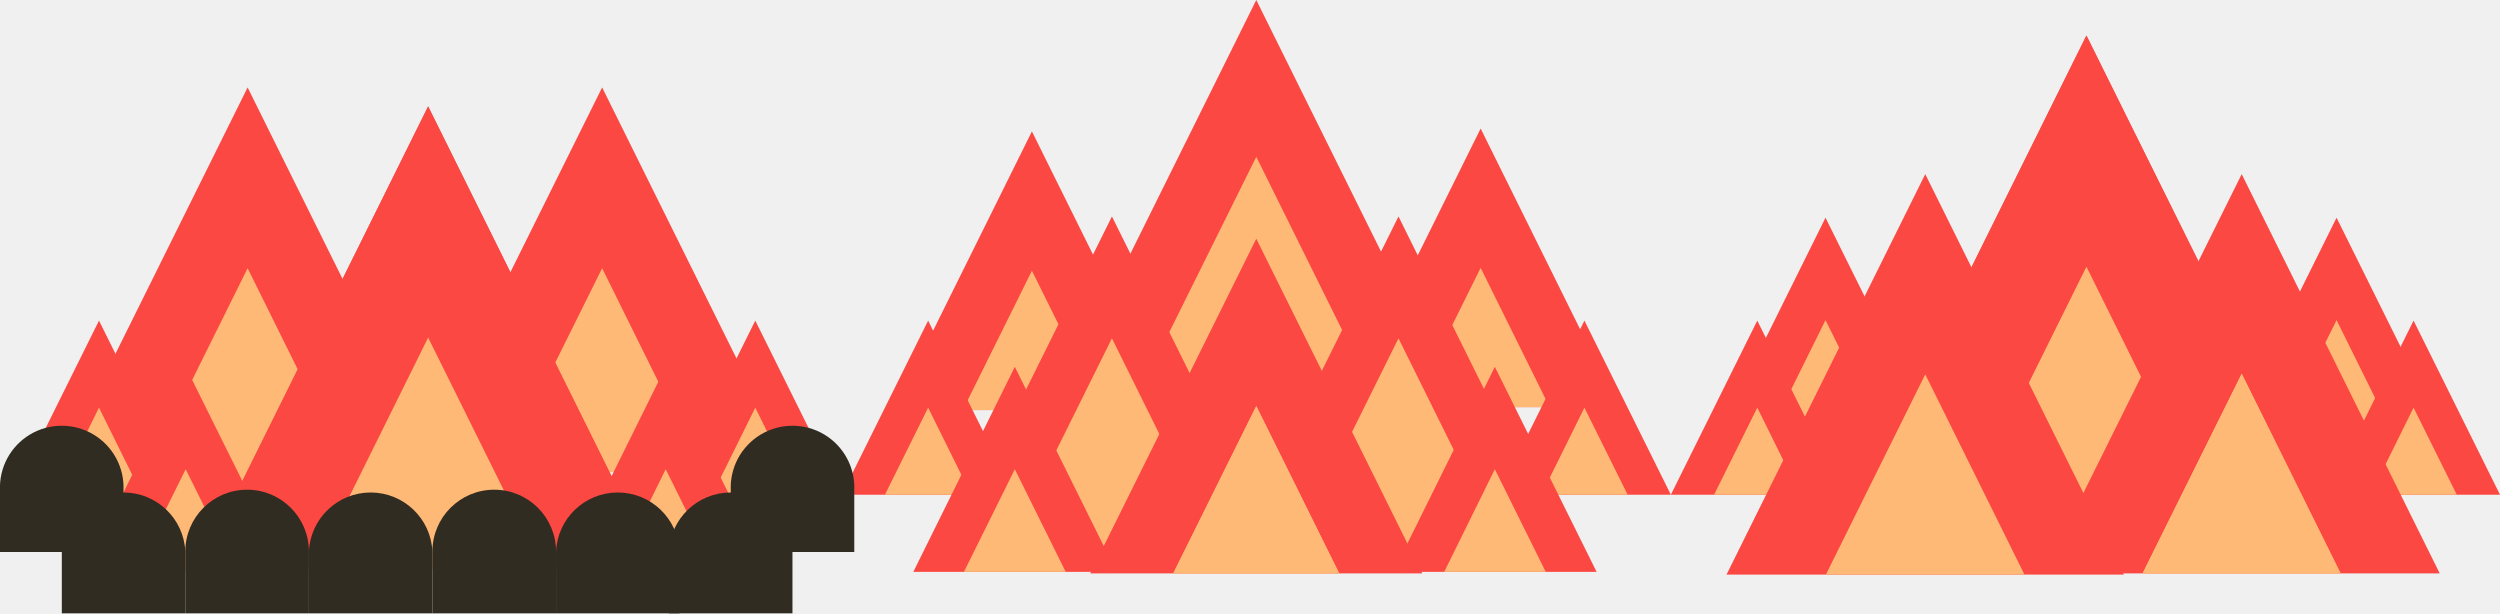
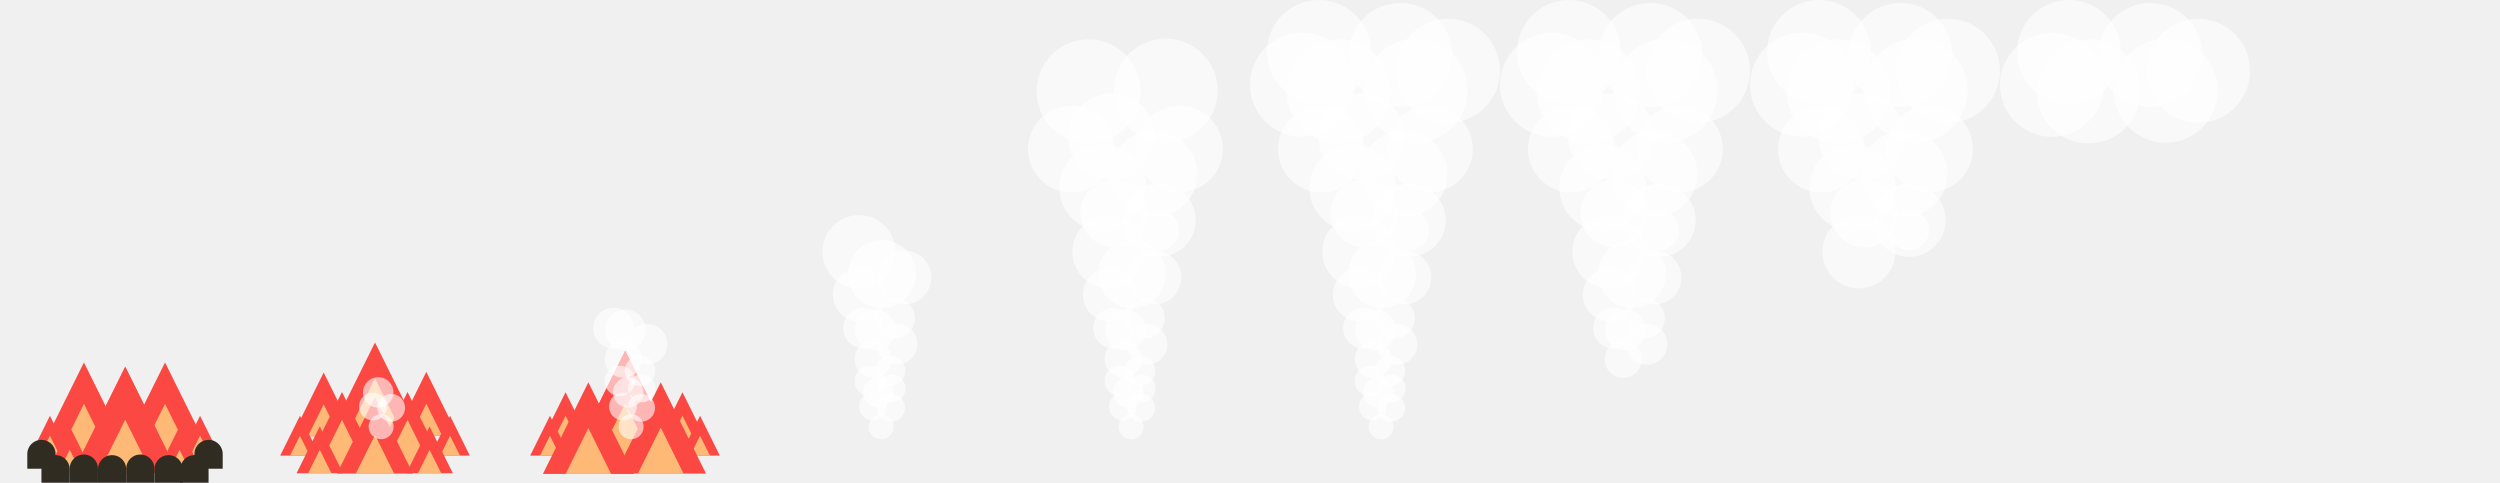
- <svg xmlns="http://www.w3.org/2000/svg" id="animation-fire" width="199" height="48.82" viewBox="0 0 199 48.82">
+ <svg xmlns="http://www.w3.org/2000/svg" id="animation-fire" width="870" height="168" viewBox="0 0 870 168">
  <defs>
-     <style>.fire-red{fill:#fb4842;}.fire-inside{fill:#ffb976;}.fire-rocks{fill:#312c22;}</style>
+     <style>.fire-red{fill:#fb4842;}.fire-inside{fill:#ffb976;}.cls-1{fill:none;}.smoke{fill:#fff;opacity:0.6;}.fire-rocks{fill:#312c22;}</style>
  </defs>
  <g id="fire-group">
    <g id="fire-03">
-       <polygon class="fire-red" points="86.78 26.64 113.21 26.64 100 0 86.78 26.64" />
-       <polygon class="fire-inside" points="91.23 30.16 94.19 30.16 108.76 30.16 100 12.48 91.23 30.16" />
-       <polygon class="fire-red" points="106.86 32.41 128.85 32.41 117.86 10.23 106.86 32.41" />
-       <polygon class="fire-inside" points="112.36 32.41 123.35 32.41 117.86 21.32 112.36 32.41" />
-       <polygon class="fire-red" points="71.14 32.64 93.14 32.64 82.14 10.46 71.14 32.64" />
-       <polygon class="fire-inside" points="76.64 32.64 87.64 32.64 82.14 21.55 76.64 32.64" />
-       <polygon class="fire-red" points="101.68 36.64 120.94 36.64 111.32 17.23 101.68 36.64" />
-       <polygon class="fire-inside" points="116.13 36.64 111.32 26.93 106.5 36.64 116.13 36.64" />
-       <polygon class="fire-red" points="78.88 36.64 98.14 36.64 88.51 17.23 78.88 36.64" />
-       <polygon class="fire-inside" points="93.32 36.64 88.51 26.93 83.69 36.64 93.32 36.64" />
-       <polygon class="fire-inside" points="93.32 35.91 88.51 45.63 83.69 35.91 93.32 35.91" />
-       <polygon class="fire-inside" points="116.48 35.91 111.67 45.63 106.86 35.91 116.48 35.91" />
-       <polygon class="fire-red" points="67 39.38 80.76 39.38 73.88 25.52 67 39.38" />
-       <polygon class="fire-inside" points="70.44 39.38 77.31 39.38 73.88 32.45 70.44 39.38" />
-       <polygon class="fire-red" points="119.24 39.38 133 39.38 126.12 25.52 119.24 39.38" />
-       <polygon class="fire-inside" points="122.69 39.38 129.56 39.38 126.12 32.45 122.69 39.38" />
-       <polygon class="fire-red" points="86.78 45.64 113.21 45.64 100 19 86.78 45.64" />
-       <polygon class="fire-inside" points="93.39 45.64 106.6 45.64 100 32.32 93.39 45.64" />
-       <polygon class="fire-inside" points="93.39 45.64 106.6 45.64 100 32.32 93.39 45.64" />
-       <polygon class="fire-red" points="72.7 45.52 88.88 45.52 80.78 29.2 72.7 45.52" />
-       <polygon class="fire-inside" points="76.73 45.52 84.83 45.52 80.78 37.35 76.73 45.52" />
-       <polygon class="fire-red" points="110.91 45.52 127.09 45.52 118.99 29.2 110.91 45.52" />
-       <polygon class="fire-inside" points="114.96 45.52 123.04 45.52 118.99 37.35 114.96 45.52" />
+       <polygon class="fire-red" points="117.28 145.82 143.71 145.82 130.5 119.18 117.28 145.82" />
+       <polygon class="fire-inside" points="121.73 149.33 124.69 149.33 139.26 149.33 130.5 131.65 121.73 149.33" />
+       <polygon class="fire-red" points="137.36 151.59 159.35 151.59 148.35 129.41 137.36 151.59" />
+       <polygon class="fire-inside" points="142.86 151.59 153.85 151.59 148.35 140.49 142.86 151.59" />
+       <polygon class="fire-red" points="101.64 151.82 123.64 151.82 112.64 129.64 101.64 151.82" />
+       <polygon class="fire-inside" points="107.14 151.82 118.14 151.82 112.64 140.73 107.14 151.82" />
+       <polygon class="fire-red" points="132.18 155.82 151.44 155.82 141.82 136.4 132.18 155.82" />
+       <polygon class="fire-inside" points="146.63 155.82 141.82 146.11 137 155.82 146.63 155.82" />
+       <polygon class="fire-red" points="109.38 155.82 128.64 155.82 119.01 136.4 109.38 155.82" />
+       <polygon class="fire-inside" points="123.82 155.82 119.01 146.11 114.19 155.82 123.82 155.82" />
+       <polygon class="fire-inside" points="123.82 155.09 119.01 164.8 114.19 155.09 123.82 155.09" />
+       <polygon class="fire-inside" points="146.99 155.09 142.18 164.8 137.36 155.09 146.99 155.09" />
+       <polygon class="fire-red" points="97.5 158.56 111.26 158.56 104.38 144.69 97.5 158.56" />
+       <polygon class="fire-inside" points="100.94 158.56 107.81 158.56 104.38 151.62 100.94 158.56" />
+       <polygon class="fire-red" points="149.74 158.56 163.5 158.56 156.62 144.69 149.74 158.56" />
+       <polygon class="fire-inside" points="153.19 158.56 160.06 158.56 156.62 151.62 153.19 158.56" />
+       <polygon class="fire-red" points="117.28 164.82 143.71 164.82 130.5 138.18 117.28 164.82" />
+       <polygon class="fire-inside" points="123.89 164.82 137.1 164.82 130.5 151.49 123.89 164.82" />
+       <polygon class="fire-inside" points="123.89 164.82 137.1 164.82 130.5 151.49 123.89 164.82" />
+       <polygon class="fire-red" points="103.2 164.69 119.38 164.69 111.28 148.38 103.2 164.69" />
+       <polygon class="fire-inside" points="107.23 164.69 115.33 164.69 111.28 156.53 107.23 164.69" />
+       <polygon class="fire-red" points="141.41 164.69 157.59 164.69 149.49 148.38 141.41 164.69" />
+       <polygon class="fire-inside" points="145.46 164.69 153.54 164.69 149.49 156.53 145.46 164.69" />
+       <rect class="cls-1" x="87" width="87" height="168" />
    </g>
    <g id="fire-02">
-       <polygon class="fire-red" points="177.9 33.64 194.08 33.64 185.99 17.33 177.9 33.64" />
-       <polygon class="fire-inside" points="181.95 33.64 190.03 33.64 185.99 25.48 181.95 33.64" />
-       <polygon class="fire-red" points="137.22 33.64 153.41 33.64 145.31 17.33 137.22 33.64" />
-       <polygon class="fire-inside" points="141.27 33.64 149.36 33.64 145.31 25.48 141.27 33.64" />
-       <polygon class="fire-red" points="147.82 39.64 184.34 39.64 166.08 2.83 147.82 39.64" />
-       <polygon class="fire-red" points="147.82 39.64 184.34 39.64 166.08 2.83 147.82 39.64" />
-       <polygon class="fire-inside" points="156.95 39.64 175.21 39.64 166.08 21.23 156.95 39.64" />
-       <polygon class="fire-red" points="133 39.38 146.76 39.38 139.88 25.52 133 39.38" />
-       <polygon class="fire-inside" points="136.44 39.38 143.31 39.38 139.88 32.45 136.44 39.38" />
-       <polygon class="fire-red" points="185.24 39.38 199 39.38 192.12 25.52 185.24 39.38" />
-       <polygon class="fire-inside" points="188.69 39.38 195.56 39.38 192.12 32.45 188.69 39.38" />
-       <polygon class="fire-red" points="162.66 45.64 194.2 45.64 178.44 13.86 162.66 45.64" />
-       <polygon class="fire-inside" points="186.31 45.64 178.44 29.75 170.55 45.64 186.31 45.64" />
-       <polygon class="fire-inside" points="186.31 45.64 178.44 29.75 170.55 45.64 186.31 45.64" />
-       <polygon class="fire-red" points="137.43 45.74 169.06 45.74 153.25 13.86 137.43 45.74" />
-       <polygon class="fire-inside" points="161.15 45.74 153.25 29.8 145.34 45.74 161.15 45.74" />
+       <polygon class="fire-red" points="229.4 152.82 245.58 152.82 237.49 136.51 229.4 152.82" />
+       <polygon class="fire-inside" points="233.45 152.82 241.53 152.82 237.49 144.66 233.45 152.82" />
+       <polygon class="fire-red" points="188.72 152.82 204.91 152.82 196.81 136.51 188.72 152.82" />
+       <polygon class="fire-inside" points="192.77 152.82 200.86 152.82 196.81 144.66 192.77 152.82" />
+       <polygon class="fire-red" points="199.32 158.82 235.84 158.82 217.58 122 199.32 158.82" />
+       <polygon class="fire-red" points="199.32 158.82 235.84 158.82 217.58 122 199.32 158.82" />
+       <polygon class="fire-inside" points="208.45 158.82 226.71 158.82 217.58 140.4 208.45 158.82" />
+       <polygon class="fire-red" points="184.5 158.56 198.26 158.56 191.38 144.69 184.5 158.56" />
+       <polygon class="fire-inside" points="187.94 158.56 194.81 158.56 191.38 151.62 187.94 158.56" />
+       <polygon class="fire-red" points="236.74 158.56 250.5 158.56 243.62 144.69 236.74 158.56" />
+       <polygon class="fire-inside" points="240.19 158.56 247.06 158.56 243.62 151.62 240.19 158.56" />
+       <polygon class="fire-red" points="214.16 164.82 245.7 164.82 229.94 133.04 214.16 164.82" />
+       <polygon class="fire-inside" points="237.81 164.82 229.94 148.92 222.05 164.82 237.81 164.82" />
+       <polygon class="fire-inside" points="237.81 164.82 229.94 148.92 222.05 164.82 237.81 164.82" />
+       <polygon class="fire-red" points="188.93 164.92 220.56 164.92 204.75 133.04 188.93 164.92" />
+       <polygon class="fire-inside" points="212.65 164.92 204.75 148.97 196.84 164.92 212.65 164.92" />
+       <rect class="cls-1" x="174" width="87" height="168" />
    </g>
    <g id="fire-01">
-       <polygon class="fire-red" points="33.64 35.74 62.2 35.74 47.93 6.96 33.64 35.74" />
-       <polygon class="fire-inside" points="55.05 35.74 47.93 21.35 40.78 35.74 48.51 37.64 55.05 35.74" />
-       <polygon class="fire-red" points="5.43 35.74 33.98 35.74 19.71 6.96 5.43 35.74" />
-       <polygon class="fire-inside" points="26.84 35.74 19.71 21.35 12.57 35.74 19.7 38.64 26.84 35.74" />
-       <polygon class="fire-red" points="1 39.38 14.76 39.38 7.88 25.52 1 39.38" />
-       <polygon class="fire-inside" points="4.45 39.38 11.31 39.38 7.88 32.45 4.45 39.38" />
-       <polygon class="fire-red" points="53.24 39.38 67 39.38 60.12 25.52 53.24 39.38" />
-       <polygon class="fire-inside" points="56.69 39.38 63.55 39.38 60.12 32.45 56.69 39.38" />
-       <polygon class="fire-red" points="15.82 45.29 52.34 45.29 34.08 8.47 15.82 45.29" />
-       <polygon class="fire-red" points="15.82 45.29 52.34 45.29 34.08 8.47 15.82 45.29" />
-       <polygon class="fire-inside" points="24.95 45.29 43.21 45.29 34.08 26.87 24.95 45.29" />
-       <polygon class="fire-red" points="6.7 45.52 22.88 45.52 14.78 29.2 6.7 45.52" />
-       <polygon class="fire-inside" points="10.73 45.52 18.83 45.52 14.78 37.35 10.73 45.52" />
-       <polygon class="fire-red" points="44.91 45.52 61.09 45.52 52.99 29.2 44.91 45.52" />
-       <polygon class="fire-inside" points="48.96 45.52 57.04 45.52 52.99 37.35 48.96 45.52" />
+       <polygon class="fire-red" points="43.14 154.92 71.7 154.92 57.43 126.14 43.14 154.92" />
+       <polygon class="fire-inside" points="64.56 154.92 57.43 140.52 50.28 154.92 58.01 156.82 64.56 154.92" />
+       <polygon class="fire-red" points="14.93 154.92 43.48 154.92 29.21 126.14 14.93 154.92" />
+       <polygon class="fire-inside" points="36.34 154.92 29.21 140.52 22.07 154.92 29.2 157.82 36.34 154.92" />
+       <polygon class="fire-red" points="10.5 158.56 24.26 158.56 17.38 144.69 10.5 158.56" />
+       <polygon class="fire-inside" points="13.95 158.56 20.81 158.56 17.38 151.62 13.95 158.56" />
+       <polygon class="fire-red" points="62.74 158.56 76.5 158.56 69.62 144.69 62.74 158.56" />
+       <polygon class="fire-inside" points="66.19 158.56 73.06 158.56 69.62 151.62 66.19 158.56" />
+       <polygon class="fire-red" points="25.32 164.46 61.84 164.46 43.58 127.64 25.32 164.46" />
+       <polygon class="fire-red" points="25.32 164.46 61.84 164.46 43.58 127.64 25.32 164.46" />
+       <polygon class="fire-inside" points="34.45 164.46 52.71 164.46 43.58 146.05 34.45 164.46" />
+       <polygon class="fire-red" points="16.2 164.69 32.38 164.69 24.28 148.38 16.2 164.69" />
+       <polygon class="fire-inside" points="20.23 164.69 28.33 164.69 24.28 156.53 20.23 164.69" />
+       <polygon class="fire-red" points="54.41 164.69 70.59 164.69 62.49 148.38 54.41 164.69" />
+       <polygon class="fire-inside" points="58.46 164.69 66.54 164.69 62.49 156.53 58.46 164.69" />
+       <rect class="cls-1" width="87" height="168" />
+     </g>
+   </g>
+   <g id="smoke-group">
+     <g id="smoke-10">
+       <rect class="cls-1" x="783" width="87" height="168" />
+     </g>
+     <g id="smoke-09">
+       <ellipse class="smoke" cx="753.67" cy="31.55" rx="18.09" ry="18.11" />
+       <ellipse class="smoke" cx="748.33" cy="19.15" rx="18.09" ry="18.11" />
+       <ellipse class="smoke" cx="764.91" cy="24.64" rx="18.09" ry="18.11" />
+       <ellipse class="smoke" cx="726.82" cy="31.79" rx="18.09" ry="18.11" />
+       <ellipse class="smoke" cx="720" cy="18.11" rx="18.09" ry="18.11" />
+       <ellipse class="smoke" cx="714.09" cy="29.49" rx="18.09" ry="18.11" />
+       <rect class="cls-1" x="696" width="87" height="168" />
+     </g>
+     <g id="smoke-08">
+       <ellipse class="smoke" cx="664.28" cy="80.07" rx="7.07" ry="7.08" />
+       <ellipse class="smoke" cx="648.79" cy="74.21" rx="11.84" ry="11.85" />
+       <ellipse class="smoke" cx="646.9" cy="87.6" rx="12.72" ry="12.73" />
+       <ellipse class="smoke" cx="664.39" cy="76.64" rx="12.72" ry="12.73" />
+       <ellipse class="smoke" cx="644.74" cy="65.31" rx="15.09" ry="15.1" />
+       <ellipse class="smoke" cx="633.84" cy="51.88" rx="15.09" ry="15.1" />
+       <ellipse class="smoke" cx="647.83" cy="47.51" rx="15.09" ry="15.1" />
+       <ellipse class="smoke" cx="662.61" cy="60.47" rx="15.09" ry="15.1" />
+       <ellipse class="smoke" cx="671.46" cy="51.83" rx="15.09" ry="15.1" />
+       <ellipse class="smoke" cx="666.67" cy="31.55" rx="18.09" ry="18.11" />
+       <ellipse class="smoke" cx="661.33" cy="19.15" rx="18.09" ry="18.11" />
+       <ellipse class="smoke" cx="677.91" cy="24.64" rx="18.09" ry="18.11" />
+       <ellipse class="smoke" cx="639.82" cy="31.79" rx="18.09" ry="18.11" />
+       <ellipse class="smoke" cx="633" cy="18.11" rx="18.09" ry="18.11" />
+       <ellipse class="smoke" cx="627.09" cy="29.49" rx="18.09" ry="18.11" />
+       <rect class="cls-1" x="609" width="87" height="168" />
+     </g>
+     <g id="smoke-07">
+       <ellipse class="smoke" cx="564.91" cy="125" rx="6.47" ry="6.47" />
+       <ellipse class="smoke" cx="573.18" cy="119.81" rx="7.07" ry="7.08" />
+       <ellipse class="smoke" cx="577.28" cy="80.07" rx="7.07" ry="7.08" />
+       <ellipse class="smoke" cx="561.49" cy="114.19" rx="7.07" ry="7.08" />
+       <ellipse class="smoke" cx="572.29" cy="110.77" rx="7.07" ry="7.08" />
+       <ellipse class="smoke" cx="565.64" cy="114.8" rx="7.07" ry="7.08" />
+       <ellipse class="smoke" cx="560.24" cy="102.54" rx="9.4" ry="9.4" />
+       <ellipse class="smoke" cx="575.71" cy="96.55" rx="9.4" ry="9.4" />
+       <ellipse class="smoke" cx="567.93" cy="95.39" rx="11.84" ry="11.85" />
+       <ellipse class="smoke" cx="561.79" cy="74.21" rx="11.84" ry="11.85" />
+       <ellipse class="smoke" cx="559.9" cy="87.6" rx="12.72" ry="12.73" />
+       <ellipse class="smoke" cx="577.39" cy="76.64" rx="12.72" ry="12.73" />
+       <ellipse class="smoke" cx="557.74" cy="65.31" rx="15.09" ry="15.1" />
+       <ellipse class="smoke" cx="546.84" cy="51.88" rx="15.09" ry="15.1" />
+       <ellipse class="smoke" cx="560.83" cy="47.51" rx="15.09" ry="15.1" />
+       <ellipse class="smoke" cx="575.61" cy="60.47" rx="15.09" ry="15.1" />
+       <ellipse class="smoke" cx="584.46" cy="51.83" rx="15.09" ry="15.1" />
+       <ellipse class="smoke" cx="579.67" cy="31.55" rx="18.09" ry="18.11" />
+       <ellipse class="smoke" cx="574.33" cy="19.15" rx="18.09" ry="18.11" />
+       <ellipse class="smoke" cx="590.91" cy="24.64" rx="18.09" ry="18.11" />
+       <ellipse class="smoke" cx="552.82" cy="31.79" rx="18.09" ry="18.11" />
+       <ellipse class="smoke" cx="546" cy="18.11" rx="18.09" ry="18.11" />
+       <ellipse class="smoke" cx="540.09" cy="29.49" rx="18.09" ry="18.11" />
+       <rect class="cls-1" x="522" width="87" height="168" />
+     </g>
+     <g id="smoke-06">
+       <circle class="smoke" cx="480.63" cy="148.5" r="4.35" />
+       <ellipse class="smoke" cx="484.13" cy="141.92" rx="4.83" ry="4.84" />
+       <ellipse class="smoke" cx="484.33" cy="135.16" rx="4.83" ry="4.84" />
+       <ellipse class="smoke" cx="477.76" cy="141.48" rx="4.83" ry="4.84" />
+       <ellipse class="smoke" cx="476.72" cy="132.59" rx="5.3" ry="5.31" />
+       <ellipse class="smoke" cx="479.62" cy="136.56" rx="5.3" ry="5.31" />
+       <ellipse class="smoke" cx="483.71" cy="129.03" rx="5.3" ry="5.31" />
+       <ellipse class="smoke" cx="477.91" cy="125" rx="6.47" ry="6.47" />
+       <ellipse class="smoke" cx="486.18" cy="119.81" rx="7.07" ry="7.08" />
+       <ellipse class="smoke" cx="490.28" cy="80.07" rx="7.07" ry="7.08" />
+       <ellipse class="smoke" cx="474.49" cy="114.19" rx="7.07" ry="7.08" />
+       <ellipse class="smoke" cx="485.29" cy="110.77" rx="7.07" ry="7.08" />
+       <ellipse class="smoke" cx="478.64" cy="114.8" rx="7.07" ry="7.08" />
+       <ellipse class="smoke" cx="473.24" cy="102.54" rx="9.4" ry="9.4" />
+       <ellipse class="smoke" cx="488.71" cy="96.55" rx="9.4" ry="9.4" />
+       <ellipse class="smoke" cx="480.93" cy="95.39" rx="11.84" ry="11.85" />
+       <ellipse class="smoke" cx="474.79" cy="74.21" rx="11.84" ry="11.85" />
+       <ellipse class="smoke" cx="472.9" cy="87.6" rx="12.72" ry="12.73" />
+       <ellipse class="smoke" cx="490.39" cy="76.64" rx="12.72" ry="12.73" />
+       <ellipse class="smoke" cx="470.74" cy="65.31" rx="15.09" ry="15.1" />
+       <ellipse class="smoke" cx="459.84" cy="51.88" rx="15.09" ry="15.1" />
+       <ellipse class="smoke" cx="473.83" cy="47.51" rx="15.09" ry="15.1" />
+       <ellipse class="smoke" cx="488.61" cy="60.47" rx="15.09" ry="15.1" />
+       <ellipse class="smoke" cx="497.46" cy="51.83" rx="15.09" ry="15.1" />
+       <ellipse class="smoke" cx="492.67" cy="31.55" rx="18.09" ry="18.11" />
+       <ellipse class="smoke" cx="487.33" cy="19.15" rx="18.09" ry="18.11" />
+       <ellipse class="smoke" cx="503.91" cy="24.64" rx="18.09" ry="18.11" />
+       <ellipse class="smoke" cx="465.82" cy="31.79" rx="18.09" ry="18.11" />
+       <ellipse class="smoke" cx="459" cy="18.11" rx="18.09" ry="18.11" />
+       <ellipse class="smoke" cx="453.09" cy="29.49" rx="18.09" ry="18.11" />
+       <rect class="cls-1" x="435" width="87" height="168" />
+     </g>
+     <g id="smoke-05">
+       <circle class="smoke" cx="393.63" cy="148.5" r="4.35" />
+       <ellipse class="smoke" cx="397.13" cy="141.92" rx="4.83" ry="4.84" />
+       <ellipse class="smoke" cx="397.33" cy="135.16" rx="4.83" ry="4.84" />
+       <ellipse class="smoke" cx="390.76" cy="141.48" rx="4.83" ry="4.84" />
+       <ellipse class="smoke" cx="389.72" cy="132.59" rx="5.3" ry="5.31" />
+       <ellipse class="smoke" cx="392.62" cy="136.56" rx="5.3" ry="5.31" />
+       <ellipse class="smoke" cx="396.71" cy="129.03" rx="5.3" ry="5.31" />
+       <ellipse class="smoke" cx="390.91" cy="125" rx="6.47" ry="6.47" />
+       <ellipse class="smoke" cx="399.18" cy="119.81" rx="7.07" ry="7.08" />
+       <ellipse class="smoke" cx="403.28" cy="80.07" rx="7.07" ry="7.08" />
+       <ellipse class="smoke" cx="387.49" cy="114.19" rx="7.07" ry="7.08" />
+       <ellipse class="smoke" cx="398.29" cy="110.77" rx="7.07" ry="7.08" />
+       <ellipse class="smoke" cx="391.64" cy="114.8" rx="7.07" ry="7.08" />
+       <ellipse class="smoke" cx="386.24" cy="102.54" rx="9.4" ry="9.4" />
+       <ellipse class="smoke" cx="401.71" cy="96.55" rx="9.4" ry="9.4" />
+       <ellipse class="smoke" cx="393.93" cy="95.39" rx="11.84" ry="11.85" />
+       <ellipse class="smoke" cx="387.79" cy="74.21" rx="11.84" ry="11.85" />
+       <ellipse class="smoke" cx="385.9" cy="87.6" rx="12.72" ry="12.73" />
+       <ellipse class="smoke" cx="403.39" cy="76.64" rx="12.72" ry="12.73" />
+       <ellipse class="smoke" cx="383.74" cy="65.31" rx="15.09" ry="15.1" />
+       <ellipse class="smoke" cx="372.84" cy="51.88" rx="15.09" ry="15.1" />
+       <ellipse class="smoke" cx="386.83" cy="47.51" rx="15.09" ry="15.1" />
+       <ellipse class="smoke" cx="401.61" cy="60.47" rx="15.09" ry="15.1" />
+       <ellipse class="smoke" cx="410.46" cy="51.83" rx="15.09" ry="15.1" />
+       <ellipse class="smoke" cx="405.67" cy="31.55" rx="18.09" ry="18.11" />
+       <ellipse class="smoke" cx="378.82" cy="31.79" rx="18.09" ry="18.11" />
+       <rect class="cls-1" x="348" width="87" height="168" />
+     </g>
+     <g id="smoke-04">
+       <circle class="smoke" cx="306.63" cy="148.5" r="4.35" />
+       <ellipse class="smoke" cx="310.13" cy="141.92" rx="4.83" ry="4.84" />
+       <ellipse class="smoke" cx="310.33" cy="135.16" rx="4.83" ry="4.84" />
+       <ellipse class="smoke" cx="303.76" cy="141.48" rx="4.83" ry="4.84" />
+       <ellipse class="smoke" cx="302.72" cy="132.59" rx="5.3" ry="5.31" />
+       <ellipse class="smoke" cx="305.62" cy="136.56" rx="5.3" ry="5.31" />
+       <ellipse class="smoke" cx="309.71" cy="129.03" rx="5.3" ry="5.31" />
+       <ellipse class="smoke" cx="303.91" cy="125" rx="6.47" ry="6.47" />
+       <ellipse class="smoke" cx="312.18" cy="119.81" rx="7.07" ry="7.08" />
+       <ellipse class="smoke" cx="300.49" cy="114.19" rx="7.07" ry="7.08" />
+       <ellipse class="smoke" cx="311.29" cy="110.77" rx="7.07" ry="7.08" />
+       <ellipse class="smoke" cx="304.64" cy="114.8" rx="7.07" ry="7.08" />
+       <ellipse class="smoke" cx="299.24" cy="102.54" rx="9.4" ry="9.4" />
+       <ellipse class="smoke" cx="314.71" cy="96.55" rx="9.4" ry="9.4" />
+       <ellipse class="smoke" cx="306.93" cy="95.39" rx="11.84" ry="11.85" />
+       <ellipse class="smoke" cx="298.9" cy="87.6" rx="12.72" ry="12.73" />
+       <rect class="cls-1" x="261" width="87" height="168" />
+     </g>
+     <g id="smoke-03">
+       <circle class="smoke" cx="219.63" cy="148.5" r="4.35" />
+       <ellipse class="smoke" cx="223.13" cy="141.92" rx="4.83" ry="4.84" />
+       <ellipse class="smoke" cx="223.33" cy="135.16" rx="4.83" ry="4.84" />
+       <ellipse class="smoke" cx="216.76" cy="141.48" rx="4.83" ry="4.84" />
+       <ellipse class="smoke" cx="215.72" cy="132.59" rx="5.3" ry="5.31" />
+       <ellipse class="smoke" cx="218.62" cy="136.56" rx="5.3" ry="5.31" />
+       <ellipse class="smoke" cx="222.71" cy="129.03" rx="5.3" ry="5.31" />
+       <ellipse class="smoke" cx="216.91" cy="125" rx="6.47" ry="6.47" />
+       <ellipse class="smoke" cx="225.18" cy="119.81" rx="7.07" ry="7.08" />
+       <ellipse class="smoke" cx="213.49" cy="114.19" rx="7.07" ry="7.08" />
+       <ellipse class="smoke" cx="217.64" cy="114.8" rx="7.07" ry="7.08" />
+       <rect class="cls-1" x="174" width="87" height="168" />
+     </g>
+     <g id="smoke-02">
+       <circle class="smoke" cx="132.63" cy="148.5" r="4.35" />
+       <ellipse class="smoke" cx="136.13" cy="141.92" rx="4.83" ry="4.84" />
+       <ellipse class="smoke" cx="129.76" cy="141.48" rx="4.83" ry="4.84" />
+       <ellipse class="smoke" cx="131.62" cy="136.56" rx="5.3" ry="5.31" />
+       <rect class="cls-1" x="87" width="87" height="168" />
+     </g>
+     <g id="smoke-01">
+       <rect class="cls-1" width="87" height="168" />
    </g>
  </g>
  <g id="rocks">
-     <path class="fire-rocks" d="M594,938v4.91h-9.83V938a4.92,4.92,0,1,1,9.83,0Z" transform="translate(-526 -898.97)" />
-     <path class="fire-rocks" d="M535.83,938v4.91H526V938a4.92,4.92,0,1,1,9.83,0Z" transform="translate(-526 -898.97)" />
-     <path class="fire-rocks" d="M540.75,942.87v4.92h-9.83v-4.92a4.92,4.92,0,0,1,9.83,0Z" transform="translate(-526 -898.97)" />
-     <path class="fire-rocks" d="M550.59,942.87v4.92h-9.84v-4.92a4.92,4.92,0,0,1,9.84,0Z" transform="translate(-526 -898.97)" />
-     <path class="fire-rocks" d="M560.42,942.87v4.92h-9.83v-4.92a4.92,4.92,0,0,1,9.83,0Z" transform="translate(-526 -898.97)" />
-     <path class="fire-rocks" d="M570.26,942.87v4.92h-9.84v-4.92a4.92,4.92,0,0,1,9.84,0Z" transform="translate(-526 -898.97)" />
-     <path class="fire-rocks" d="M580.09,942.87v4.92h-9.83v-4.92a4.92,4.92,0,0,1,9.83,0Z" transform="translate(-526 -898.97)" />
-     <path class="fire-rocks" d="M589.08,942.87v4.92h-9.83v-4.92a4.92,4.92,0,0,1,9.83,0Z" transform="translate(-526 -898.97)" />
+     <path class="fire-rocks" d="M594,938v4.91h-9.83V938a4.92,4.92,0,1,1,9.83,0Z" transform="translate(-516.5 -779.79)" />
+     <path class="fire-rocks" d="M535.83,938v4.91H526V938a4.92,4.92,0,1,1,9.83,0Z" transform="translate(-516.5 -779.79)" />
+     <path class="fire-rocks" d="M540.75,942.87v4.92h-9.83v-4.92a4.92,4.92,0,0,1,9.83,0Z" transform="translate(-516.5 -779.79)" />
+     <path class="fire-rocks" d="M550.59,942.87v4.92h-9.84v-4.92a4.92,4.92,0,0,1,9.84,0Z" transform="translate(-516.5 -779.79)" />
+     <path class="fire-rocks" d="M560.42,942.87v4.92h-9.83v-4.92a4.92,4.92,0,0,1,9.83,0Z" transform="translate(-516.5 -779.79)" />
+     <path class="fire-rocks" d="M570.26,942.87v4.92h-9.84v-4.92a4.92,4.92,0,0,1,9.84,0Z" transform="translate(-516.5 -779.79)" />
+     <path class="fire-rocks" d="M580.09,942.87v4.92h-9.83v-4.92a4.92,4.92,0,0,1,9.83,0Z" transform="translate(-516.5 -779.79)" />
+     <path class="fire-rocks" d="M589.08,942.87v4.92h-9.83v-4.92a4.92,4.92,0,0,1,9.83,0Z" transform="translate(-516.5 -779.79)" />
  </g>
</svg>
